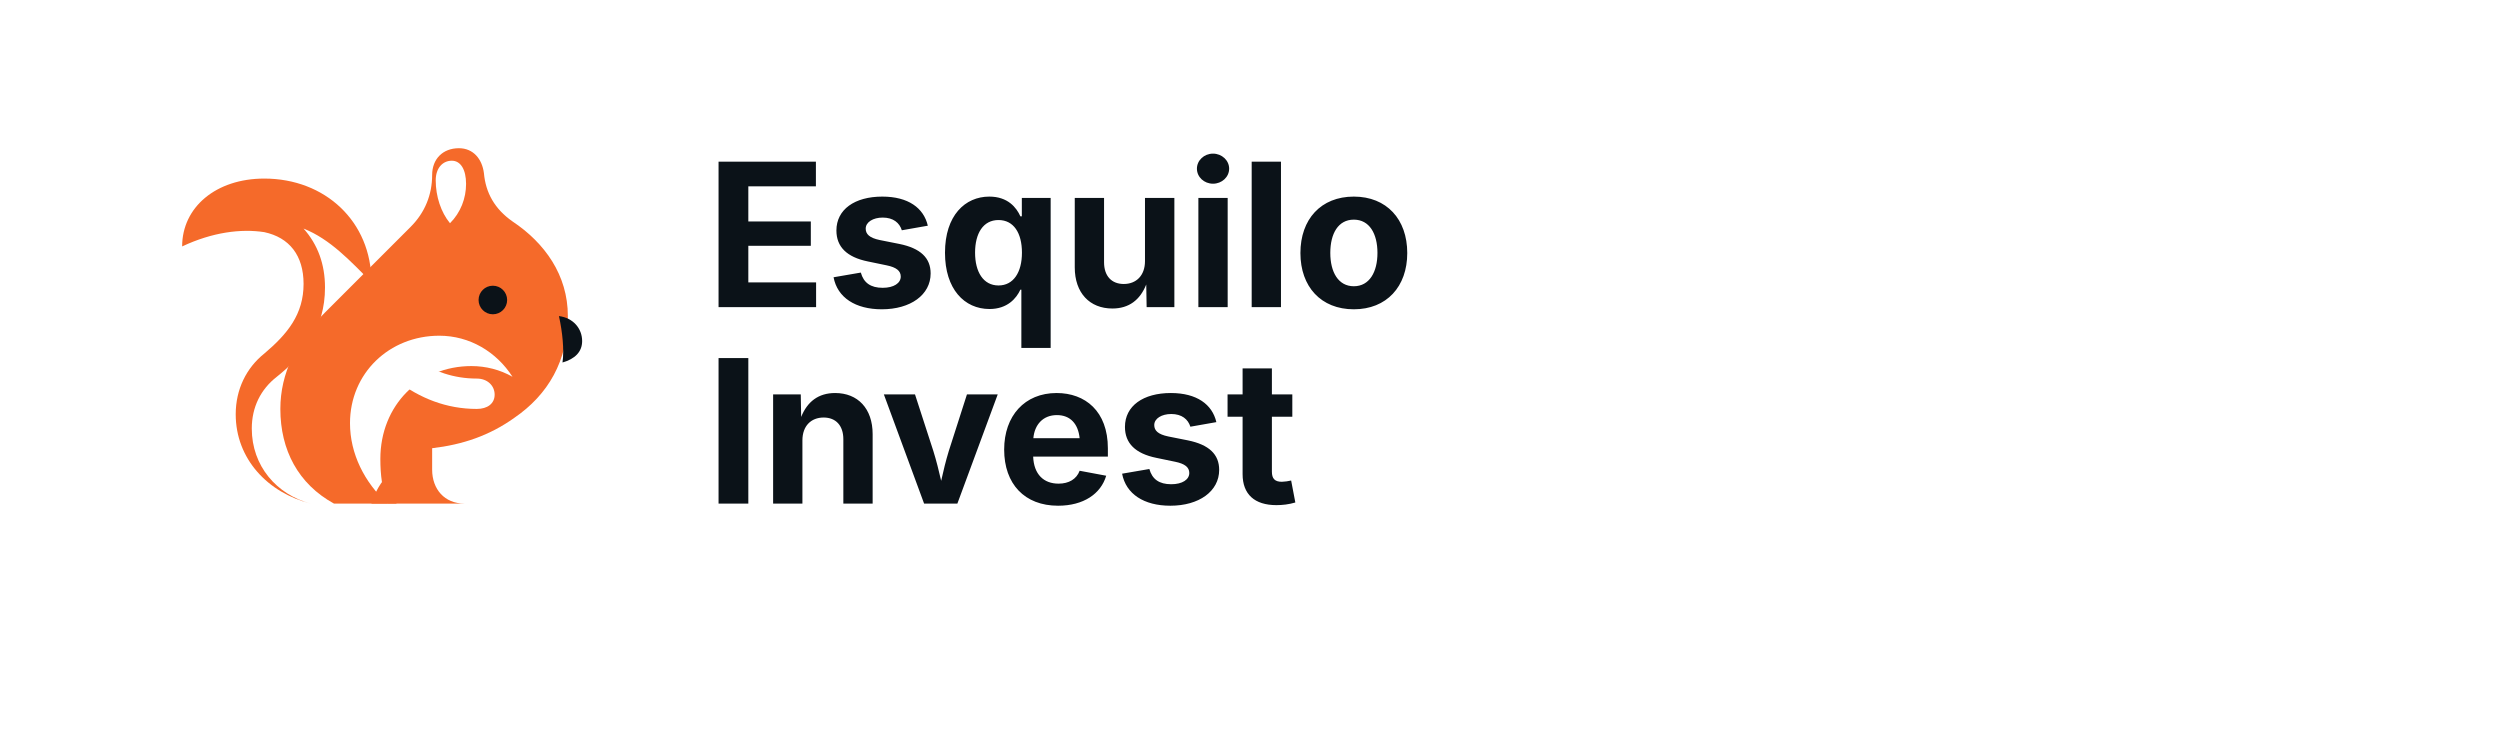
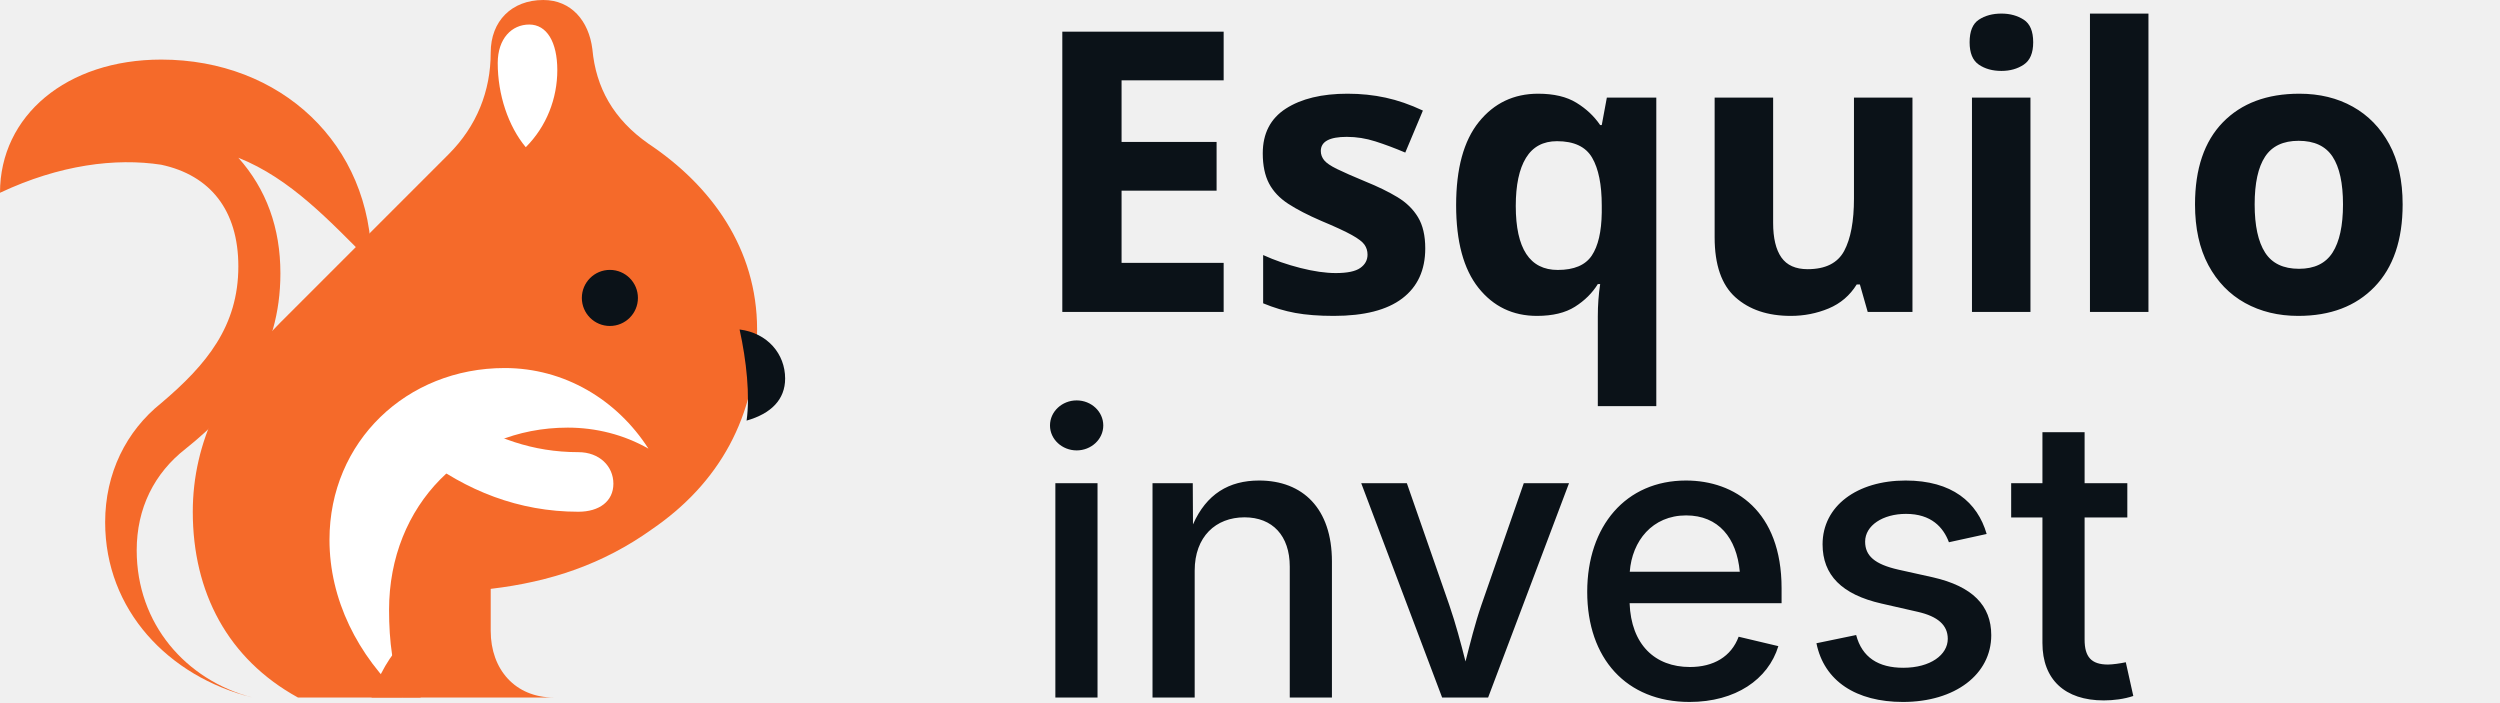
- <svg xmlns="http://www.w3.org/2000/svg" width="1400" height="420" viewBox="0 0 1400 420" role="img" aria-labelledby="title desc">
+ <svg xmlns="http://www.w3.org/2000/svg" aria-labelledby="title desc" role="img" version="1.1" viewBox="0 0 713.25 200.31">
  <defs>
    <style>
      .brand {
        font-family: "Sora", "Inter", "Segoe UI", Arial, sans-serif;
        font-weight: 700;
        letter-spacing: -0.5px;
      }
-       .sub {
-         font-family: "Inter", "Segoe UI", Arial, sans-serif;
-         font-weight: 600;
-         letter-spacing: 1.2px;
-       }
    </style>
  </defs>
-   <rect width="1400" height="420" fill="#FFFFFF" />
-   <g transform="translate(90 80)">
-     <g transform="scale(1)">
-       <path d="M118 78            C118 44, 92 20, 58 20            C31 20, 12 36, 12 58            C29 50, 45 48, 58 50            C72 53, 80 63, 80 79            C80 96, 71 107, 58 118            C48 126, 42 138, 42 152            C42 177, 60 196, 84 202            C65 197, 51 181, 51 160            C51 148, 56 138, 65 131            C80 119, 92 104, 92 81            C92 68, 88 57, 80 48            C95 54, 106 66, 118 78 Z" fill="#F56A2A" />
-       <path d="M97 202            C77 191, 67 172, 67 149            C67 129, 76 111, 92 95            L140 47            C148 39, 152 29, 152 18            C152 9, 158 3, 167 3            C175 3, 180 9, 181 17            C182 28, 187 37, 197 44            C215 56, 228 74, 228 97            C228 122, 217 141, 198 154            C184 164, 169 169, 152 171            L152 183            C152 194, 159 202, 170 202            L97 202 Z" fill="#F56A2A" />
-       <path d="M127 202            C124 194, 123 186, 123 177            C123 147, 145 125, 174 125            C182 125, 190 127, 197 131            C188 117, 173 108, 156 108            C128 108, 106 129, 106 157            C106 174, 114 190, 127 202 Z" fill="#FFFFFF" />
-       <path d="M142 121            C153 128, 164 132, 177 132            C183 132, 187 136, 187 141            C187 146, 183 149, 177 149            C160 149, 145 143, 132 133            C127 129, 126 123, 130 119            C134 115, 138 116, 142 121 Z" fill="#FFFFFF" />
-       <path d="M171 23            C171 31, 168 39, 162 45            C157 39, 154 30, 154 21            C154 14, 158 10, 163 10            C168 10, 171 15, 171 23 Z" fill="#FFFFFF" />
-       <circle cx="186" cy="88" r="8" fill="#0B1218" />
-       <path d="M223 97            C231 98, 236 104, 236 111            C236 117, 232 121, 225 123            C226 116, 225 106, 223 97 Z" fill="#0B1218" />
-       <path d="M118 202            C122 189, 131 180, 143 176            C135 183, 132 191, 132 202            L118 202 Z" fill="#F56A2A" />
+   <g transform="translate(-12,-3)">
+     <path d="m118 78c0-34-26-58-60-58-27 0-46 16-46 38 17-8 33-10 46-8 14 3 22 13 22 29 0 17-9 28-22 39-10 8-16 20-16 34 0 25 18 44 42 50-19-5-33-21-33-42 0-12 5-22 14-29 15-12 27-27 27-50 0-13-4-24-12-33 15 6 26 18 38 30z" fill="#f56a2a" />
+     <path d="m97 202c-20-11-30-30-30-53 0-20 9-38 25-54l48-48c8-8 12-18 12-29 0-9 6-15 15-15 8 0 13 6 14 14 1 11 6 20 16 27 18 12 31 30 31 53 0 25-11 44-30 57-14 10-29 15-46 17v12c0 11 7 19 18 19z" fill="#f56a2a" />
+     <g fill="#fff">
+       <path d="m127 202c-3-8-4-16-4-25 0-30 22-52 51-52 8 0 16 2 23 6-9-14-24-23-41-23-28 0-50 21-50 49 0 17 8 33 21 45z" />
+       <path d="m142 121c11 7 22 11 35 11 6 0 10 4 10 9s-4 8-10 8c-17 0-32-6-45-16-5-4-6-10-2-14s8-3 12 2z" />
+       <path d="m171 23c0 8-3 16-9 22-5-6-8-15-8-24 0-7 4-11 9-11s8 5 8 13z" />
    </g>
-     <g transform="translate(305 92)">
-       <text class="brand" x="0" y="0" font-size="112" fill="#0B1218">Esquilo</text>
-       <text class="brand" x="0" y="110" font-size="112" fill="#0B1218">Invest</text>
+     <circle cx="186" cy="88" r="8" fill="#0b1218" />
+     <path d="m223 97c8 1 13 7 13 14 0 6-4 10-11 12 1-7 0-17-2-26z" fill="#0b1218" />
+     <path d="m118 202c4-13 13-22 25-26-8 7-11 15-11 26z" fill="#f56a2a" />
+     <g transform="translate(305,92)" fill="#0b1218" font-size="112px">
+       <text class="brand">
+         <tspan font-family="Sora" font-weight="700">Esquilo</tspan>
+       </text>
+       <text class="brand" y="110">
+         <tspan font-family="Inter" font-weight="500">invest</tspan>
+       </text>
    </g>
  </g>
</svg>
